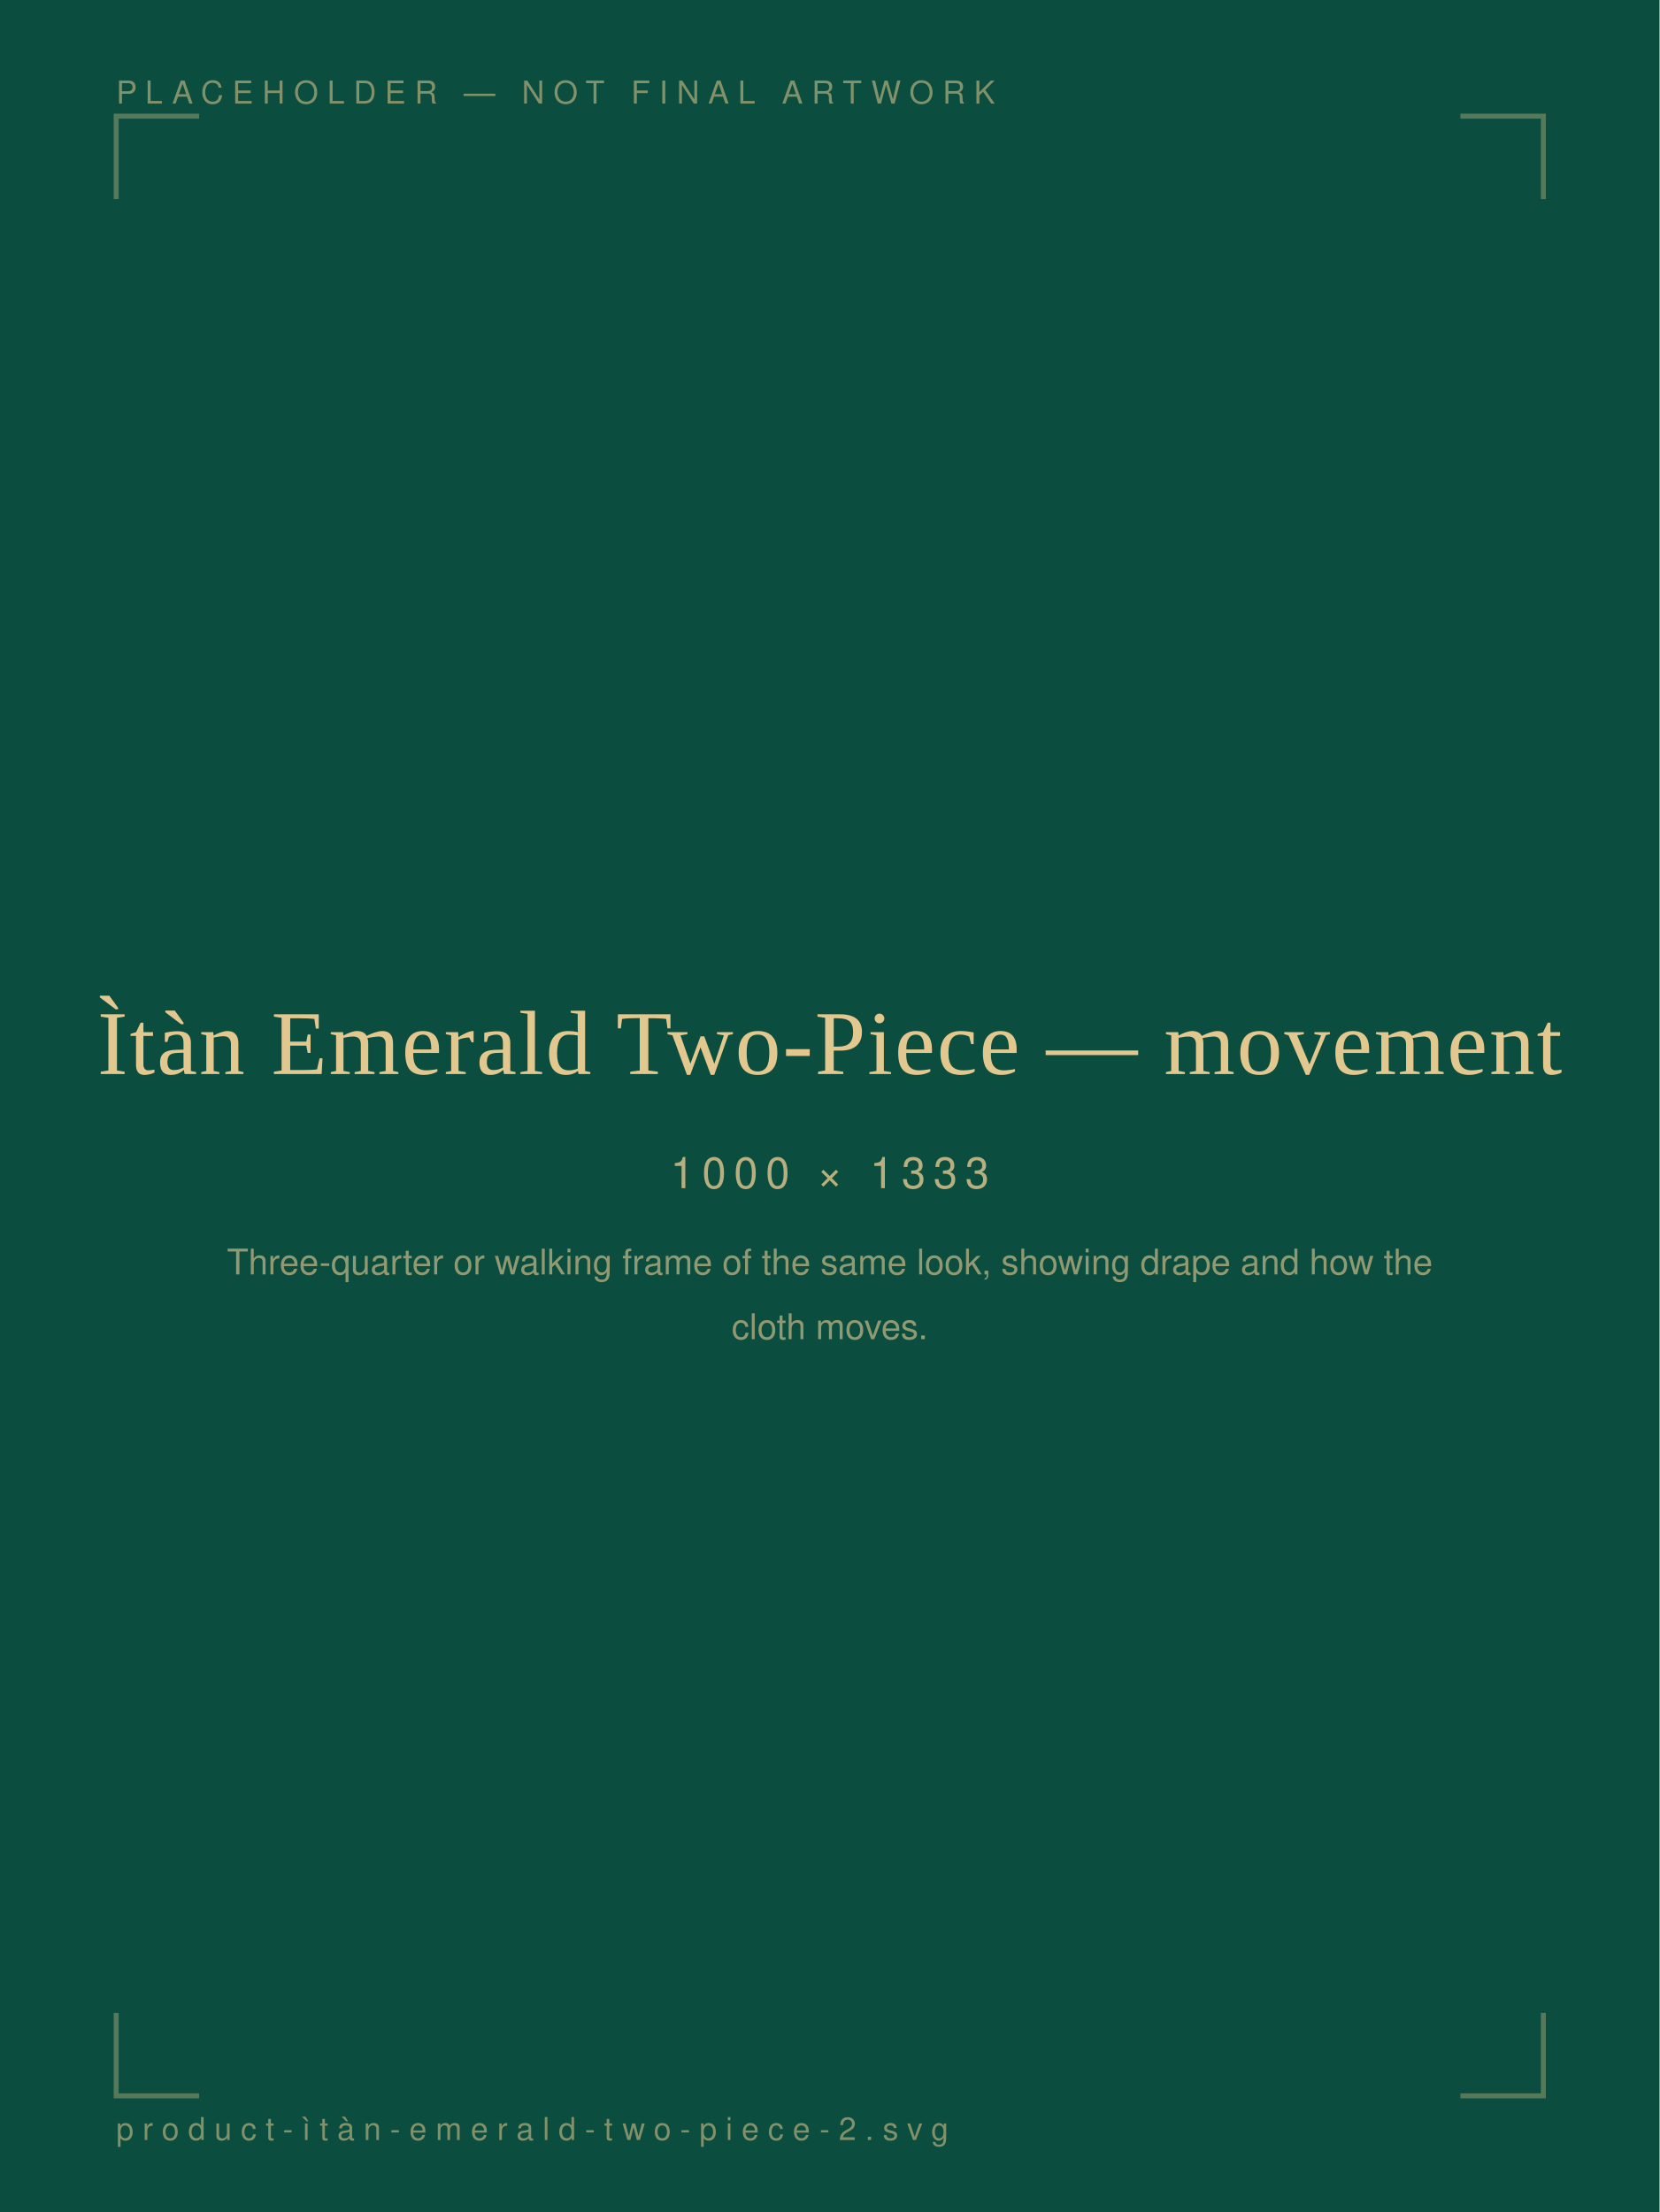
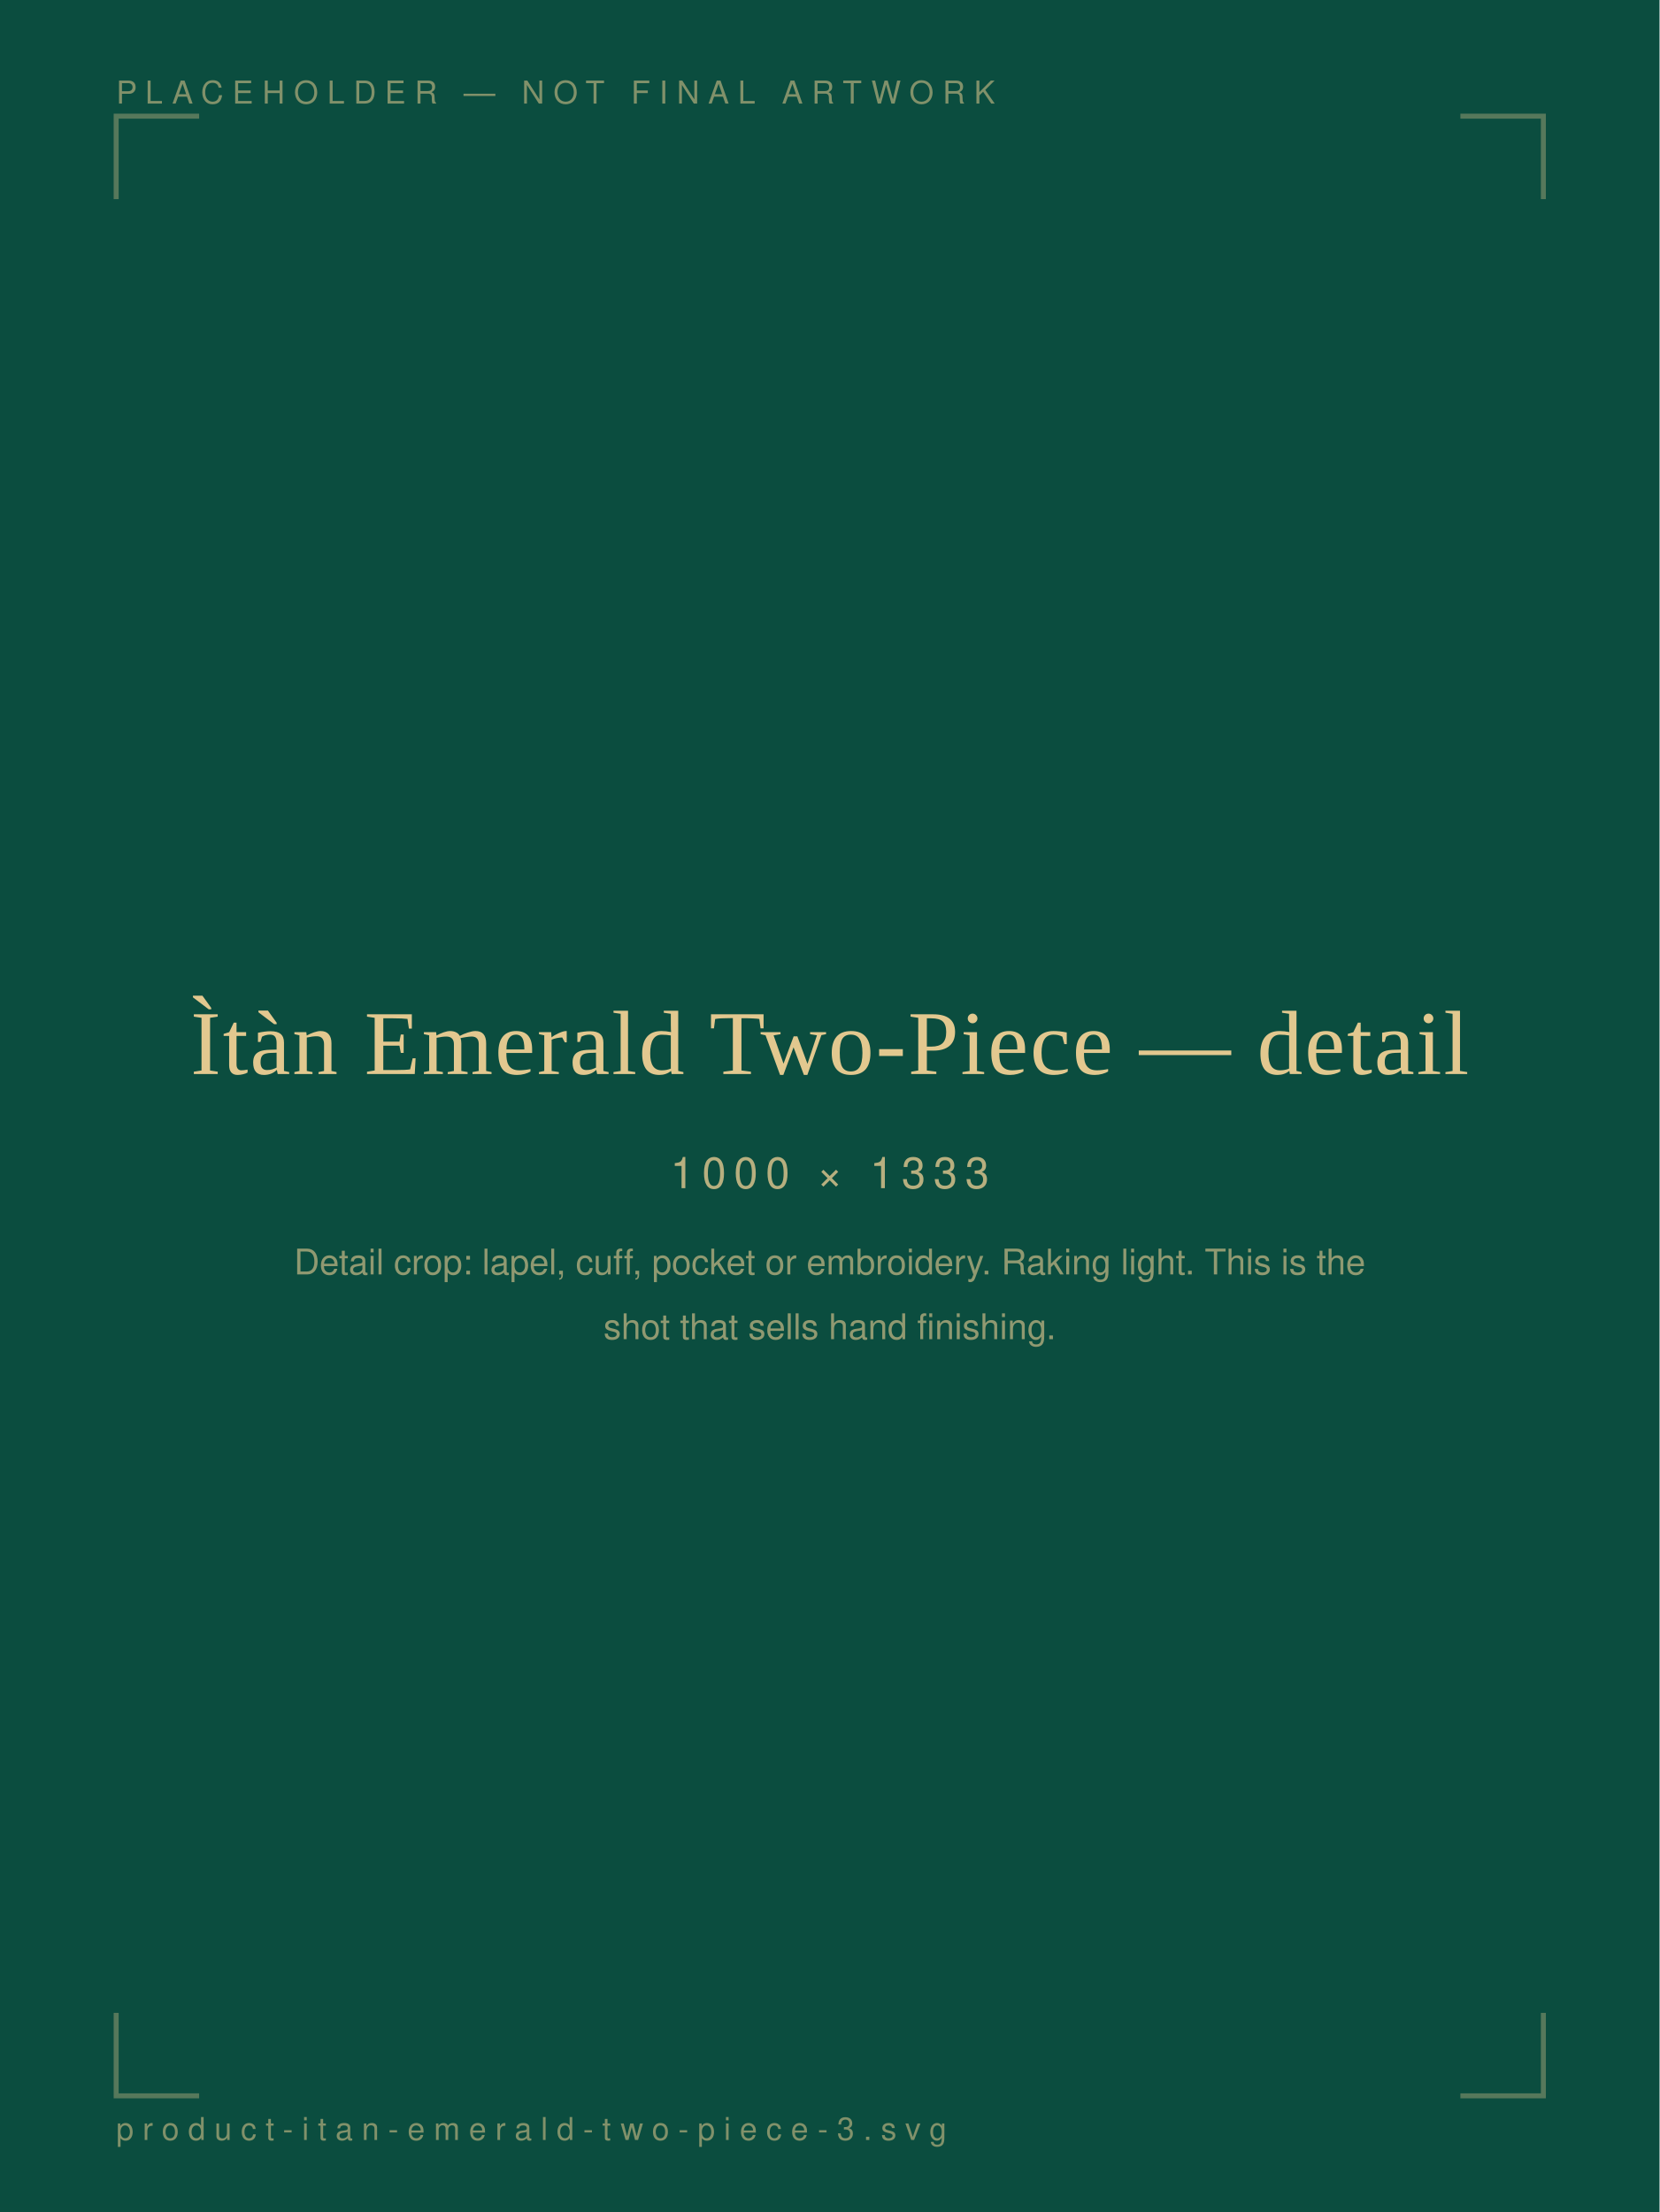
- <svg xmlns="http://www.w3.org/2000/svg" width="1000" height="1333" viewBox="0 0 1000 1333" role="img" aria-label="Placeholder for Ìtàn Emerald Two-Piece — movement">
+ <svg xmlns="http://www.w3.org/2000/svg" width="1000" height="1333" viewBox="0 0 1000 1333" role="img" aria-label="Placeholder for Ìtàn Emerald Two-Piece — detail">
  <rect width="1000" height="1333" fill="#0B4D3F" />
  <g stroke="#E2C88F" stroke-opacity="0.35" stroke-width="3" fill="none">
    <path d="M70 120V70h50" />
    <path d="M880 70h50v50" />
    <path d="M930 1213v50h-50" />
    <path d="M120 1263h-50v-50" />
  </g>
  <g font-family="Georgia, 'Times New Roman', serif" fill="#E2C88F" text-anchor="middle">
-     <text x="500" y="647.25" font-size="55" letter-spacing="1.1">Ìtàn Emerald Two-Piece — movement</text>
+     <text x="500" y="647.25" font-size="55" letter-spacing="1.1">Ìtàn Emerald Two-Piece — detail</text>
  </g>
  <g font-family="Helvetica, Arial, sans-serif" fill="#E2C88F" fill-opacity="0.8" text-anchor="middle">
    <text x="500" y="716" font-size="26" letter-spacing="4.68">1000 × 1333</text>
-     <text x="500" y="768" font-size="21.32" fill-opacity="0.62">Three-quarter or walking frame of the same look, showing drape and how the</text>
-     <text x="500" y="807" font-size="21.32" fill-opacity="0.62">cloth moves.</text>
+     <text x="500" y="768" font-size="21.32" fill-opacity="0.62">Detail crop: lapel, cuff, pocket or embroidery. Raking light. This is the</text>
+     <text x="500" y="807" font-size="21.32" fill-opacity="0.62">shot that sells hand finishing.</text>
  </g>
  <g font-family="Helvetica, Arial, sans-serif" fill="#E2C88F" fill-opacity="0.55" font-size="19" letter-spacing="5.32">
    <text x="70" y="62.4">PLACEHOLDER — NOT FINAL ARTWORK</text>
-     <text x="70" y="1289.6">product-ìtàn-emerald-two-piece-2.svg</text>
+     <text x="70" y="1289.6">product-itan-emerald-two-piece-3.svg</text>
  </g>
</svg>
